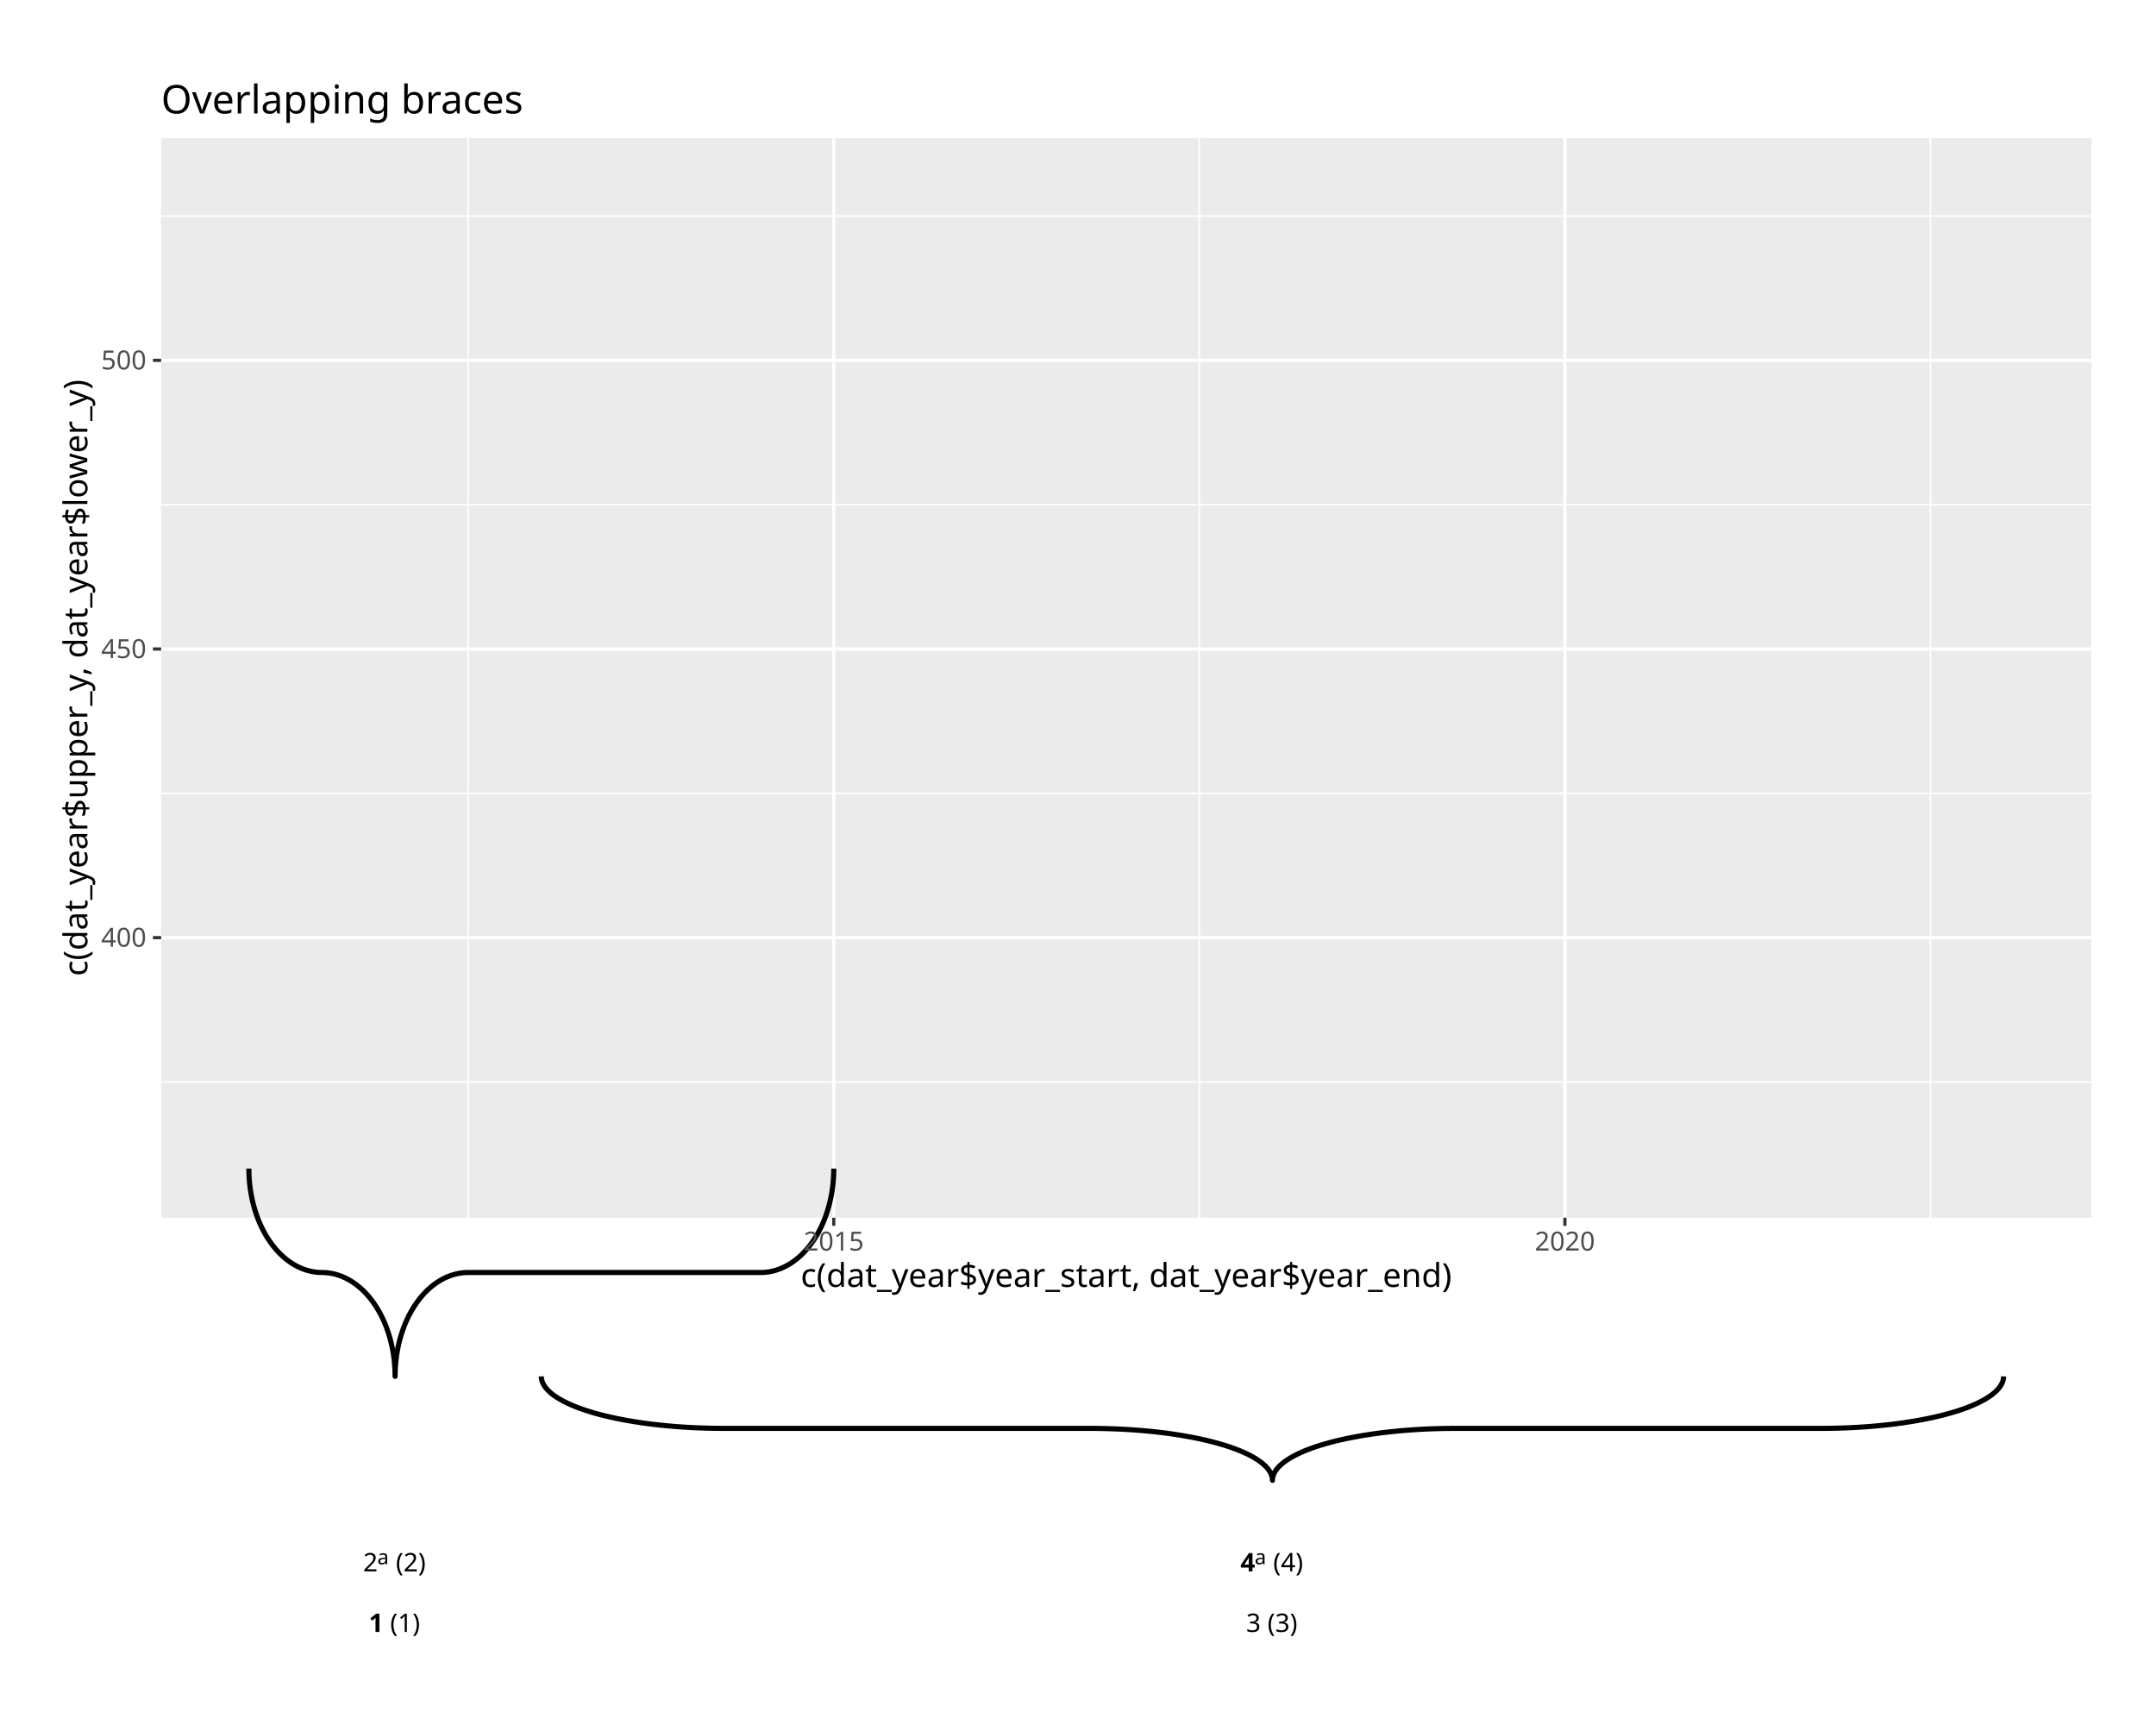
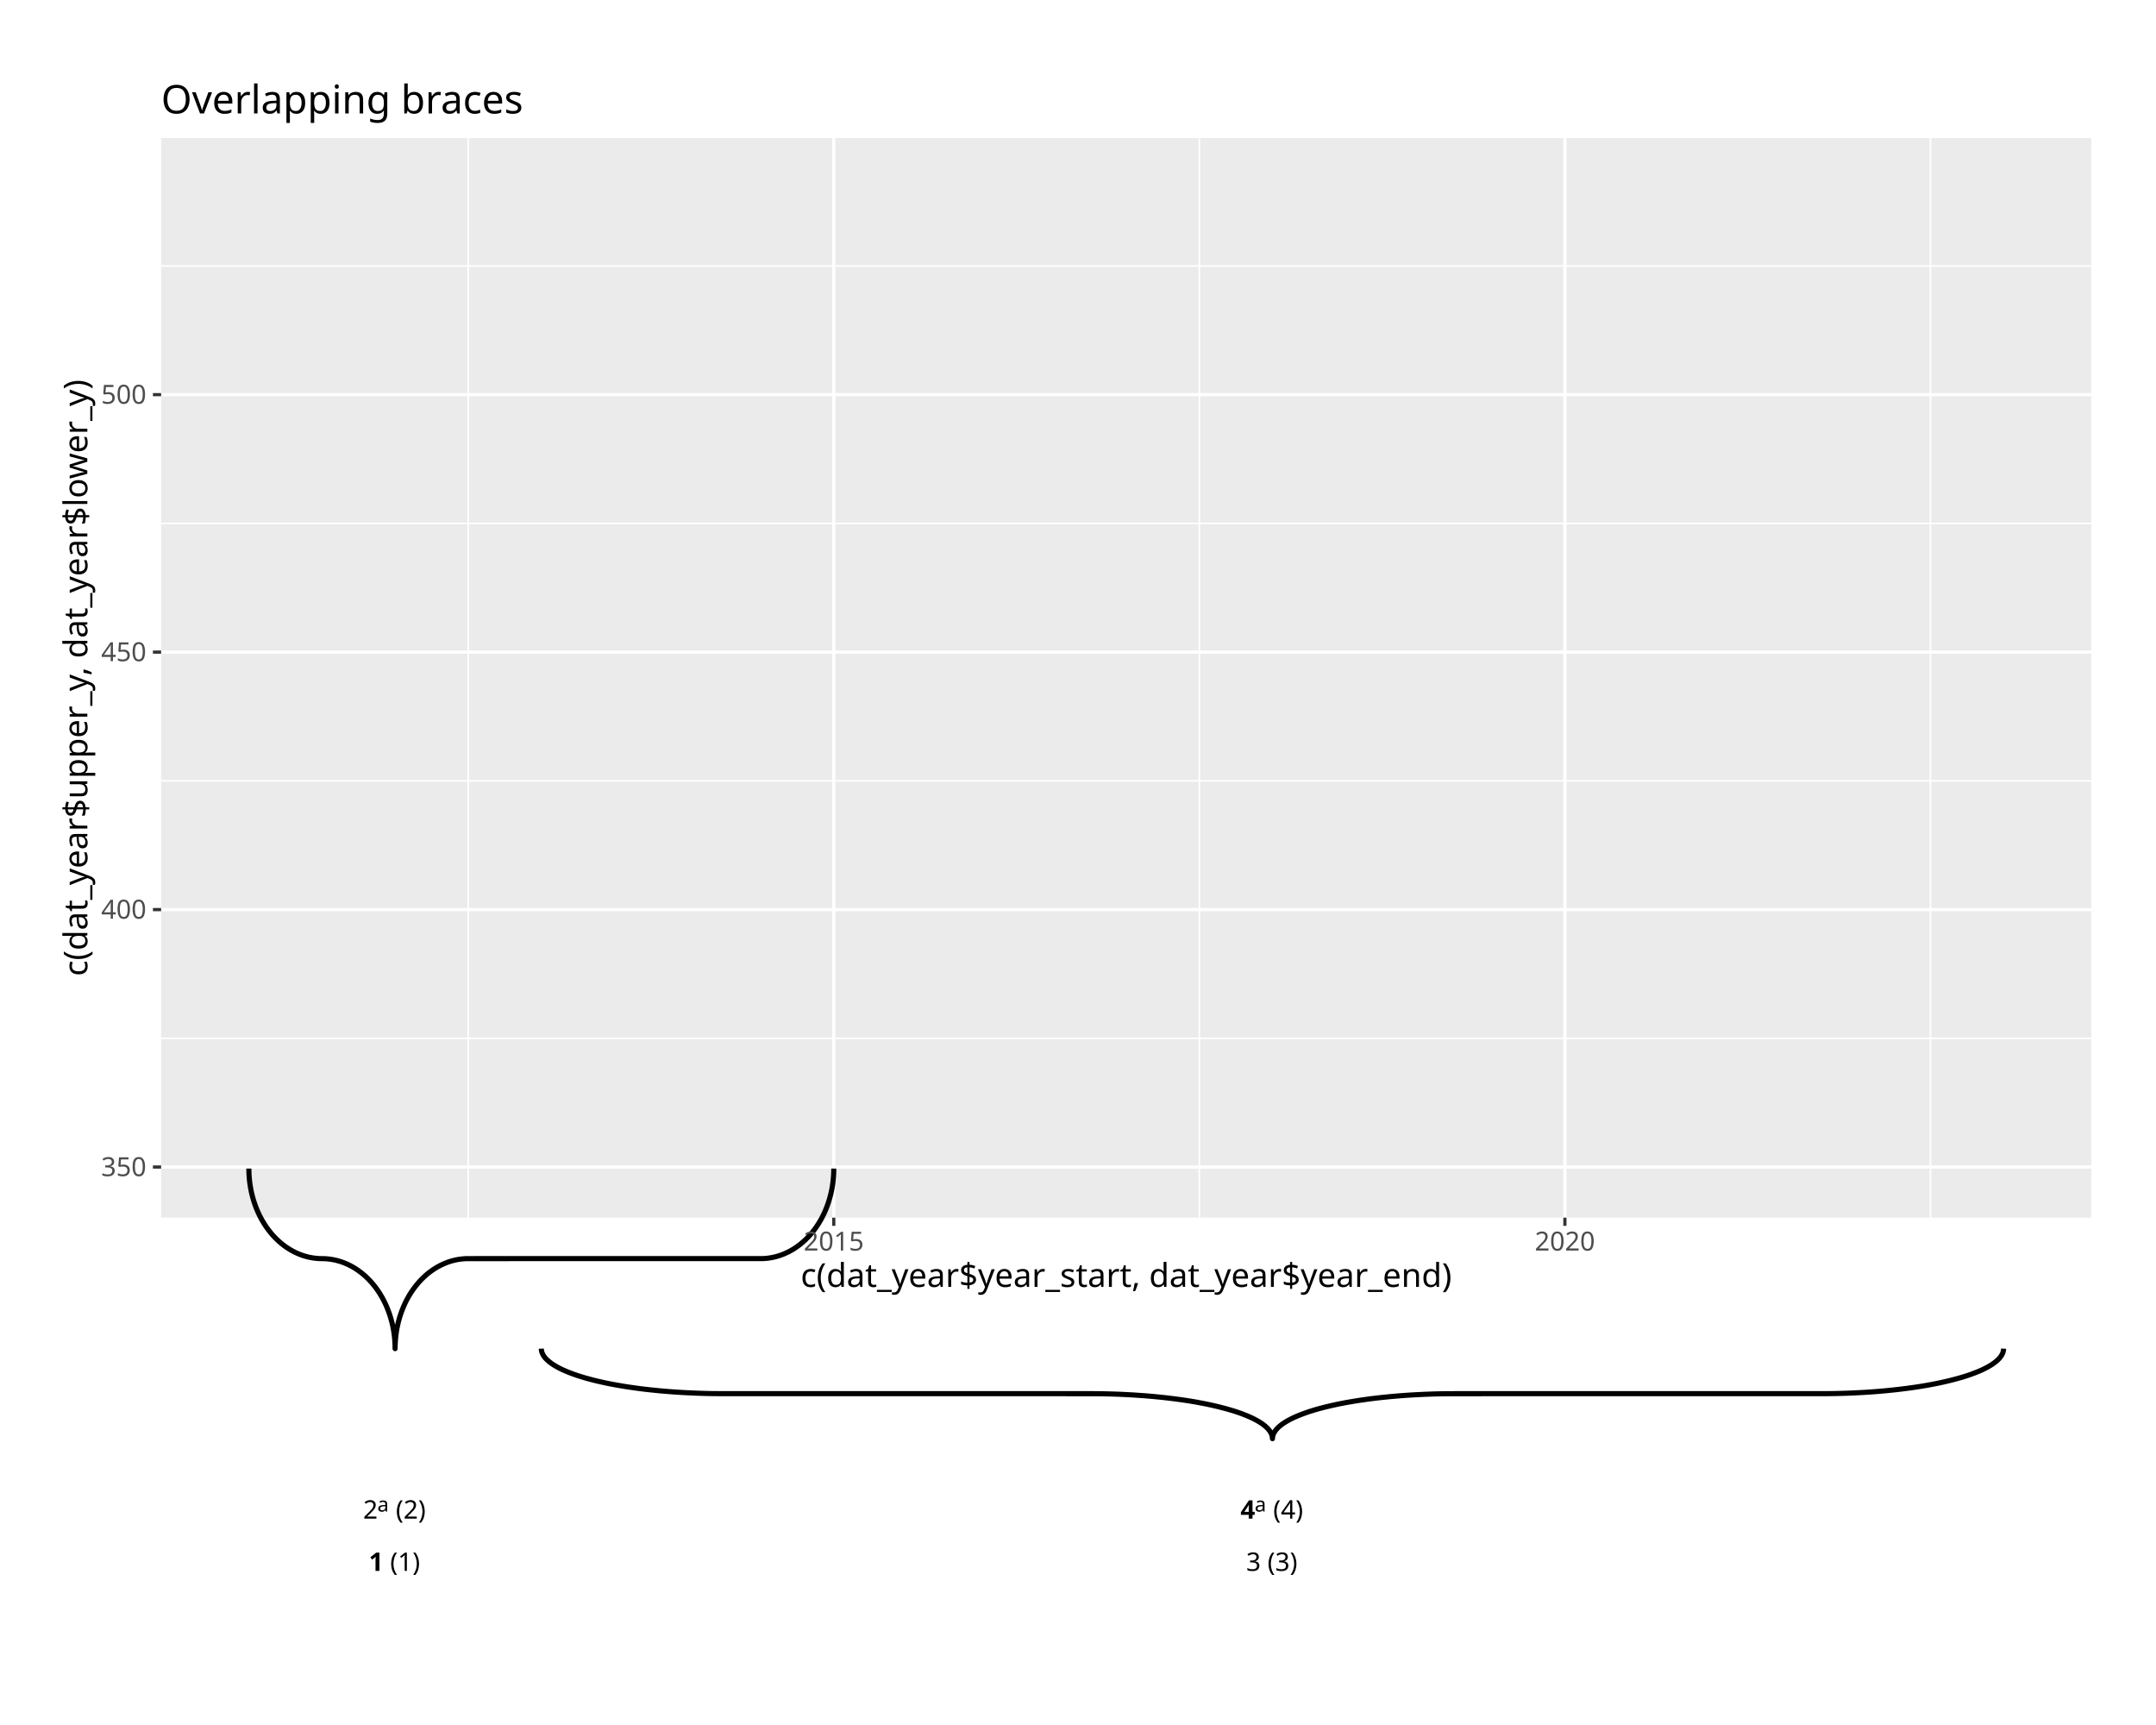
<svg xmlns="http://www.w3.org/2000/svg" class="svglite" data-engine-version="2.0" width="720.00pt" height="576.00pt" viewBox="0 0 720.00 576.00">
  <defs>
    <style type="text/css">
    .svglite line, .svglite polyline, .svglite polygon, .svglite path, .svglite rect, .svglite circle {
      fill: none;
      stroke: #000000;
      stroke-linecap: round;
      stroke-linejoin: round;
      stroke-miterlimit: 10.00;
    }
  </style>
  </defs>
  <rect width="100%" height="100%" style="stroke: none; fill: #FFFFFF;" />
  <defs>
    <clipPath id="cpMC4wMHw3MjAuMDB8MC4wMHw1NzYuMDA=">
      <rect x="0.00" y="0.00" width="720.00" height="576.00" />
    </clipPath>
  </defs>
  <g clip-path="url(#cpMC4wMHw3MjAuMDB8MC4wMHw1NzYuMDA=)">
    <rect x="-0" y="0.00" width="720.00" height="576.00" style="stroke-width: 1.07; stroke: #FFFFFF; fill: #FFFFFF;" />
    <rect x="53.81" y="46.10" width="644.59" height="360.49" style="stroke-width: 1.07; stroke: none; fill: #EBEBEB;" />
-     <polyline points="53.81,361.29 698.40,361.29 " style="stroke-width: 0.53; stroke: #FFFFFF; stroke-linecap: butt;" />
-     <polyline points="53.81,264.90 698.40,264.90 " style="stroke-width: 0.53; stroke: #FFFFFF; stroke-linecap: butt;" />
-     <polyline points="53.81,168.52 698.40,168.52 " style="stroke-width: 0.53; stroke: #FFFFFF; stroke-linecap: butt;" />
-     <polyline points="53.81,72.13 698.40,72.13 " style="stroke-width: 0.53; stroke: #FFFFFF; stroke-linecap: butt;" />
+     <polyline points="53.81,346.71 698.40,346.71 " style="stroke-width: 0.53; stroke: #FFFFFF; stroke-linecap: butt;" />
+     <polyline points="53.81,260.74 698.40,260.74 " style="stroke-width: 0.53; stroke: #FFFFFF; stroke-linecap: butt;" />
+     <polyline points="53.81,174.77 698.40,174.77 " style="stroke-width: 0.53; stroke: #FFFFFF; stroke-linecap: butt;" />
+     <polyline points="53.81,88.80 698.40,88.80 " style="stroke-width: 0.53; stroke: #FFFFFF; stroke-linecap: butt;" />
    <polyline points="156.36,406.59 156.36,46.10 " style="stroke-width: 0.53; stroke: #FFFFFF; stroke-linecap: butt;" />
    <polyline points="400.52,406.59 400.52,46.10 " style="stroke-width: 0.53; stroke: #FFFFFF; stroke-linecap: butt;" />
    <polyline points="644.68,406.59 644.68,46.10 " style="stroke-width: 0.53; stroke: #FFFFFF; stroke-linecap: butt;" />
-     <polyline points="53.81,313.10 698.40,313.10 " style="stroke-width: 1.07; stroke: #FFFFFF; stroke-linecap: butt;" />
-     <polyline points="53.81,216.71 698.40,216.71 " style="stroke-width: 1.07; stroke: #FFFFFF; stroke-linecap: butt;" />
-     <polyline points="53.81,120.32 698.40,120.32 " style="stroke-width: 1.07; stroke: #FFFFFF; stroke-linecap: butt;" />
+     <polyline points="53.81,389.69 698.40,389.69 " style="stroke-width: 1.07; stroke: #FFFFFF; stroke-linecap: butt;" />
+     <polyline points="53.81,303.72 698.40,303.72 " style="stroke-width: 1.07; stroke: #FFFFFF; stroke-linecap: butt;" />
+     <polyline points="53.81,217.75 698.40,217.75 " style="stroke-width: 1.07; stroke: #FFFFFF; stroke-linecap: butt;" />
+     <polyline points="53.81,131.78 698.40,131.78 " style="stroke-width: 1.07; stroke: #FFFFFF; stroke-linecap: butt;" />
    <polyline points="278.44,406.59 278.44,46.10 " style="stroke-width: 1.07; stroke: #FFFFFF; stroke-linecap: butt;" />
    <polyline points="522.60,406.59 522.60,46.10 " style="stroke-width: 1.07; stroke: #FFFFFF; stroke-linecap: butt;" />
-     <polyline points="83.11,390.21 83.11,390.75 83.14,391.85 83.18,392.94 83.26,394.03 83.35,395.12 83.48,396.20 83.62,397.28 83.79,398.35 83.98,399.41 84.20,400.46 84.44,401.50 84.70,402.53 84.99,403.55 85.29,404.55 85.62,405.54 85.97,406.52 86.35,407.48 86.74,408.42 87.16,409.34 87.59,410.25 88.05,411.13 88.52,411.99 89.01,412.84 89.53,413.65 90.06,414.45 90.60,415.22 91.17,415.97 91.75,416.69 92.34,417.38 92.96,418.05 93.58,418.69 94.22,419.30 94.87,419.88 95.54,420.44 96.22,420.96 96.91,421.45 97.61,421.91 98.31,422.34 99.03,422.74 99.76,423.10 100.49,423.44 101.24,423.73 101.98,424.00 102.74,424.23 103.50,424.43 104.26,424.59 105.02,424.72 105.79,424.82 106.56,424.88 107.33,424.90 108.10,424.92 108.87,424.96 109.64,425.04 110.41,425.15 111.17,425.29 111.93,425.48 112.69,425.69 113.44,425.94 114.18,426.22 114.92,426.54 115.65,426.89 116.38,427.27 117.09,427.68 117.79,428.12 118.49,428.60 119.17,429.11 119.84,429.65 120.50,430.21 121.15,430.81 121.78,431.44 122.40,432.09 123.00,432.77 123.59,433.48 124.17,434.21 124.72,434.97 125.26,435.76 125.78,436.56 126.28,437.39 126.77,438.25 127.23,439.12 127.68,440.01 128.10,440.93 128.51,441.86 128.89,442.81 129.25,443.78 129.59,444.76 129.91,445.76 130.21,446.77 130.48,447.79 130.73,448.83 130.96,449.88 131.17,450.93 131.35,452.00 131.50,453.07 131.64,454.15 131.75,455.23 131.83,456.32 131.89,457.42 131.93,458.51 131.94,459.60 131.94,459.60 131.94,459.06 131.97,457.96 132.02,456.87 132.09,455.78 132.19,454.69 132.31,453.61 132.45,452.53 132.62,451.46 132.82,450.40 133.03,449.35 133.27,448.31 133.53,447.28 133.82,446.26 134.13,445.26 134.46,444.27 134.81,443.29 135.18,442.33 135.57,441.39 135.99,440.47 136.42,439.57 136.88,438.68 137.35,437.82 137.85,436.98 138.36,436.16 138.89,435.36 139.44,434.59 140.00,433.84 140.58,433.12 141.18,432.43 141.79,431.76 142.41,431.12 143.05,430.51 143.71,429.93 144.37,429.37 145.05,428.85 145.74,428.36 146.44,427.90 147.15,427.47 147.87,427.07 148.59,426.71 149.33,426.37 150.07,426.08 150.82,425.81 151.57,425.58 152.33,425.38 153.09,425.22 153.86,425.09 154.62,424.99 155.39,424.93 156.16,424.91 254.60,424.90 255.37,424.85 256.14,424.77 256.91,424.66 257.67,424.52 258.43,424.34 259.19,424.12 259.94,423.87 260.68,423.59 261.42,423.27 262.15,422.93 262.87,422.54 263.59,422.13 264.29,421.69 264.99,421.21 265.67,420.70 266.34,420.16 267.00,419.60 267.65,419.00 268.28,418.37 268.90,417.72 269.50,417.04 270.09,416.33 270.66,415.60 271.22,414.84 271.76,414.06 272.28,413.25 272.78,412.42 273.27,411.56 273.73,410.69 274.18,409.80 274.60,408.88 275.01,407.95 275.39,407.00 275.75,406.03 276.09,405.05 276.41,404.05 276.71,403.04 276.98,402.02 277.23,400.98 277.46,399.93 277.66,398.88 277.85,397.81 278.00,396.74 278.14,395.66 278.24,394.58 278.33,393.49 278.39,392.40 278.43,391.30 278.44,390.21 278.44,390.21 " style="stroke-width: 1.71; stroke-linecap: butt;" />
-     <polyline points="180.77,459.60 180.78,459.88 180.84,460.43 180.96,460.97 181.15,461.52 181.39,462.06 181.69,462.60 182.05,463.14 182.48,463.68 182.96,464.21 183.50,464.73 184.10,465.25 184.75,465.77 185.47,466.28 186.24,466.78 187.06,467.27 187.94,467.76 188.87,468.24 189.86,468.71 190.89,469.17 191.98,469.62 193.12,470.07 194.31,470.50 195.54,470.92 196.82,471.33 198.14,471.73 199.51,472.11 200.92,472.49 202.37,472.85 203.86,473.19 205.39,473.53 206.96,473.85 208.56,474.15 210.19,474.44 211.85,474.72 213.55,474.98 215.27,475.23 217.02,475.46 218.79,475.67 220.59,475.87 222.40,476.05 224.24,476.22 226.09,476.37 227.96,476.50 229.85,476.62 231.74,476.72 233.65,476.80 235.56,476.86 237.48,476.91 239.41,476.94 241.33,476.95 365.34,476.96 367.27,476.98 369.19,477.02 371.11,477.08 373.02,477.15 374.92,477.24 376.81,477.35 378.68,477.47 380.55,477.61 382.39,477.77 384.22,477.94 386.03,478.13 387.81,478.34 389.57,478.56 391.31,478.80 393.02,479.06 394.69,479.32 396.34,479.61 397.96,479.91 399.54,480.22 401.09,480.55 402.60,480.89 404.07,481.24 405.50,481.61 406.89,481.99 408.23,482.38 409.54,482.78 410.79,483.20 412.00,483.63 413.17,484.06 414.28,484.51 415.34,484.97 416.35,485.43 417.31,485.91 418.22,486.39 419.07,486.88 419.87,487.38 420.61,487.89 421.29,488.40 421.92,488.92 422.49,489.44 423.00,489.97 423.45,490.50 423.84,491.04 424.18,491.58 424.45,492.12 424.66,492.66 424.82,493.21 424.91,493.76 424.94,494.30 424.94,494.30 424.94,494.03 425.01,493.48 425.13,492.94 425.31,492.39 425.55,491.85 425.86,491.31 426.22,490.77 426.64,490.23 427.12,489.70 427.66,489.18 428.26,488.66 428.92,488.14 429.63,487.63 430.40,487.13 431.22,486.64 432.10,486.15 433.03,485.67 434.02,485.20 435.06,484.74 436.15,484.28 437.28,483.84 438.47,483.41 439.70,482.99 440.98,482.58 442.31,482.18 443.68,481.80 445.09,481.42 446.54,481.06 448.03,480.72 449.56,480.38 451.12,480.06 452.72,479.76 454.35,479.46 456.02,479.19 457.71,478.93 459.43,478.68 461.18,478.45 462.95,478.24 464.75,478.04 466.57,477.86 468.40,477.69 470.26,477.54 472.13,477.41 474.01,477.29 475.91,477.19 477.81,477.11 479.73,477.05 481.65,477.00 483.57,476.97 485.50,476.96 609.50,476.95 611.43,476.93 613.35,476.89 615.27,476.83 617.18,476.76 619.08,476.67 620.97,476.56 622.85,476.44 624.71,476.30 626.56,476.14 628.38,475.96 630.19,475.77 631.97,475.57 633.74,475.35 635.47,475.11 637.18,474.85 638.86,474.58 640.51,474.30 642.12,474.00 643.70,473.69 645.25,473.36 646.76,473.02 648.23,472.67 649.66,472.30 651.05,471.92 652.40,471.53 653.70,471.13 654.96,470.71 656.17,470.28 657.33,469.85 658.44,469.40 659.50,468.94 660.52,468.48 661.48,468.00 662.38,467.52 663.23,467.03 664.03,466.53 664.77,466.02 665.46,465.51 666.08,464.99 666.65,464.47 667.16,463.94 667.62,463.41 668.01,462.87 668.34,462.33 668.61,461.79 668.83,461.25 668.98,460.70 669.07,460.15 669.10,459.60 669.10,459.60 " style="stroke-width: 1.71; stroke-linecap: butt;" />
-     <text x="123.17" y="544.93" style="font-size: 8.54px; font-weight: bold; font-family: sans;" textLength="4.75px" lengthAdjust="spacingAndGlyphs">1</text>
-     <text x="130.28" y="544.93" style="font-size: 8.54px; font-family: sans;" textLength="10.43px" lengthAdjust="spacingAndGlyphs">(1)</text>
-     <text x="121.27" y="524.70" style="font-size: 8.54px; font-family: sans;" textLength="4.75px" lengthAdjust="spacingAndGlyphs">2</text>
-     <text x="126.01" y="522.35" style="font-size: 6.83px; font-family: sans;" textLength="3.80px" lengthAdjust="spacingAndGlyphs">a</text>
-     <text x="132.18" y="524.70" style="font-size: 8.54px; font-family: sans;" textLength="10.43px" lengthAdjust="spacingAndGlyphs">(2)</text>
-     <text x="416.16" y="544.93" style="font-size: 8.54px; font-family: sans;" textLength="4.75px" lengthAdjust="spacingAndGlyphs">3</text>
-     <text x="423.28" y="544.93" style="font-size: 8.54px; font-family: sans;" textLength="10.43px" lengthAdjust="spacingAndGlyphs">(3)</text>
-     <text x="414.26" y="524.70" style="font-size: 8.54px; font-weight: bold; font-family: sans;" textLength="4.75px" lengthAdjust="spacingAndGlyphs">4</text>
-     <text x="419.01" y="522.35" style="font-size: 6.83px; font-family: sans;" textLength="3.80px" lengthAdjust="spacingAndGlyphs">a</text>
-     <text x="425.18" y="524.70" style="font-size: 8.54px; font-family: sans;" textLength="10.43px" lengthAdjust="spacingAndGlyphs">(4)</text>
-     <text x="48.88" y="316.12" text-anchor="end" style="font-size: 8.80px; fill: #4D4D4D; font-family: sans;" textLength="14.68px" lengthAdjust="spacingAndGlyphs">400</text>
-     <text x="48.88" y="219.74" text-anchor="end" style="font-size: 8.80px; fill: #4D4D4D; font-family: sans;" textLength="14.68px" lengthAdjust="spacingAndGlyphs">450</text>
-     <text x="48.88" y="123.35" text-anchor="end" style="font-size: 8.80px; fill: #4D4D4D; font-family: sans;" textLength="14.68px" lengthAdjust="spacingAndGlyphs">500</text>
-     <polyline points="51.07,313.10 53.81,313.10 " style="stroke-width: 1.07; stroke: #333333; stroke-linecap: butt;" />
-     <polyline points="51.07,216.71 53.81,216.71 " style="stroke-width: 1.07; stroke: #333333; stroke-linecap: butt;" />
-     <polyline points="51.07,120.32 53.81,120.32 " style="stroke-width: 1.07; stroke: #333333; stroke-linecap: butt;" />
+     <polyline points="83.11,390.21 83.11,390.68 83.14,391.63 83.18,392.58 83.26,393.52 83.35,394.46 83.48,395.40 83.62,396.33 83.79,397.26 83.98,398.18 84.20,399.09 84.44,399.99 84.70,400.88 84.99,401.77 85.29,402.64 85.62,403.49 85.97,404.34 86.35,405.17 86.74,405.99 87.16,406.79 87.59,407.57 88.05,408.33 88.52,409.08 89.01,409.81 89.53,410.52 90.06,411.21 90.60,411.88 91.17,412.53 91.75,413.15 92.34,413.75 92.96,414.33 93.58,414.89 94.22,415.42 94.87,415.92 95.54,416.40 96.22,416.85 96.91,417.28 97.61,417.68 98.31,418.05 99.03,418.39 99.76,418.71 100.49,419.00 101.24,419.26 101.98,419.49 102.74,419.69 103.50,419.86 104.26,420.00 105.02,420.11 105.79,420.19 106.56,420.25 107.33,420.27 108.10,420.28 108.87,420.32 109.64,420.38 110.41,420.48 111.17,420.61 111.93,420.76 112.69,420.95 113.44,421.17 114.18,421.41 114.92,421.68 115.65,421.98 116.38,422.31 117.09,422.67 117.79,423.06 118.49,423.47 119.17,423.91 119.84,424.38 120.50,424.87 121.15,425.39 121.78,425.93 122.40,426.49 123.00,427.08 123.59,427.70 124.17,428.33 124.72,428.99 125.26,429.67 125.78,430.37 126.28,431.09 126.77,431.83 127.23,432.59 127.68,433.36 128.10,434.15 128.51,434.96 128.89,435.78 129.25,436.62 129.59,437.47 129.91,438.34 130.21,439.21 130.48,440.10 130.73,441.00 130.96,441.90 131.17,442.82 131.35,443.74 131.50,444.67 131.64,445.61 131.75,446.55 131.83,447.49 131.89,448.44 131.93,449.38 131.94,450.33 131.94,450.33 131.94,449.86 131.97,448.91 132.02,447.96 132.09,447.02 132.19,446.08 132.31,445.14 132.45,444.21 132.62,443.28 132.82,442.36 133.03,441.45 133.27,440.55 133.53,439.66 133.82,438.77 134.13,437.90 134.46,437.05 134.81,436.20 135.18,435.37 135.57,434.55 135.99,433.75 136.42,432.97 136.88,432.20 137.35,431.46 137.85,430.73 138.36,430.02 138.89,429.33 139.44,428.66 140.00,428.01 140.58,427.39 141.18,426.79 141.79,426.21 142.41,425.65 143.05,425.12 143.71,424.62 144.37,424.14 145.05,423.69 145.74,423.26 146.44,422.86 147.15,422.49 147.87,422.15 148.59,421.83 149.33,421.54 150.07,421.28 150.82,421.05 151.57,420.85 152.33,420.68 153.09,420.54 153.86,420.43 154.62,420.35 155.39,420.29 156.16,420.27 254.60,420.26 255.37,420.22 256.14,420.16 256.91,420.06 257.67,419.93 258.43,419.78 259.19,419.59 259.94,419.37 260.68,419.13 261.42,418.86 262.15,418.55 262.87,418.22 263.59,417.87 264.29,417.48 264.99,417.07 265.67,416.63 266.34,416.16 267.00,415.67 267.65,415.15 268.28,414.61 268.90,414.05 269.50,413.45 270.09,412.84 270.66,412.21 271.22,411.55 271.76,410.87 272.28,410.17 272.78,409.45 273.27,408.71 273.73,407.95 274.18,407.18 274.60,406.39 275.01,405.58 275.39,404.76 275.75,403.92 276.09,403.07 276.41,402.20 276.71,401.33 276.98,400.44 277.23,399.54 277.46,398.63 277.66,397.72 277.85,396.80 278.00,395.87 278.14,394.93 278.24,393.99 278.33,393.05 278.39,392.10 278.43,391.16 278.44,390.21 278.44,390.21 " style="stroke-width: 1.71; stroke-linecap: butt;" />
+     <polyline points="180.77,450.33 180.78,450.57 180.84,451.04 180.96,451.52 181.15,451.99 181.39,452.46 181.69,452.93 182.05,453.40 182.48,453.86 182.96,454.32 183.50,454.77 184.10,455.23 184.75,455.67 185.47,456.11 186.24,456.55 187.06,456.98 187.94,457.40 188.87,457.81 189.86,458.22 190.89,458.62 191.98,459.01 193.12,459.40 194.31,459.77 195.54,460.14 196.82,460.49 198.14,460.84 199.51,461.17 200.92,461.49 202.37,461.81 203.86,462.11 205.39,462.40 206.96,462.67 208.56,462.94 210.19,463.19 211.85,463.43 213.55,463.66 215.27,463.87 217.02,464.07 218.79,464.25 220.59,464.43 222.40,464.58 224.24,464.73 226.09,464.86 227.96,464.97 229.85,465.07 231.74,465.16 233.65,465.23 235.56,465.29 237.48,465.33 239.41,465.35 241.33,465.36 365.34,465.37 367.27,465.39 369.19,465.42 371.11,465.47 373.02,465.53 374.92,465.61 376.81,465.71 378.68,465.81 380.55,465.94 382.39,466.07 384.22,466.22 386.03,466.39 387.81,466.57 389.57,466.76 391.31,466.97 393.02,467.19 394.69,467.42 396.34,467.66 397.96,467.92 399.54,468.19 401.09,468.48 402.60,468.77 404.07,469.08 405.50,469.40 406.89,469.73 408.23,470.07 409.54,470.42 410.79,470.78 412.00,471.14 413.17,471.52 414.28,471.91 415.34,472.31 416.35,472.71 417.31,473.12 418.22,473.54 419.07,473.97 419.87,474.40 420.61,474.84 421.29,475.28 421.92,475.73 422.49,476.18 423.00,476.64 423.45,477.10 423.84,477.57 424.18,478.03 424.45,478.50 424.66,478.98 424.82,479.45 424.91,479.92 424.94,480.40 424.94,480.40 424.94,480.16 425.01,479.69 425.13,479.21 425.31,478.74 425.55,478.27 425.86,477.80 426.22,477.33 426.64,476.87 427.12,476.41 427.66,475.96 428.26,475.50 428.92,475.06 429.63,474.62 430.40,474.18 431.22,473.75 432.10,473.33 433.03,472.92 434.02,472.51 435.06,472.11 436.15,471.72 437.28,471.33 438.47,470.96 439.70,470.59 440.98,470.24 442.31,469.89 443.68,469.56 445.09,469.24 446.54,468.92 448.03,468.62 449.56,468.33 451.12,468.06 452.72,467.79 454.35,467.54 456.02,467.30 457.71,467.07 459.43,466.86 461.18,466.66 462.95,466.48 464.75,466.30 466.57,466.15 468.40,466.00 470.26,465.87 472.13,465.76 474.01,465.66 475.91,465.57 477.81,465.50 479.73,465.44 481.65,465.40 483.57,465.38 485.50,465.37 609.50,465.36 611.43,465.34 613.35,465.31 615.27,465.26 617.18,465.20 619.08,465.12 620.97,465.02 622.85,464.92 624.71,464.80 626.56,464.66 628.38,464.51 630.19,464.34 631.97,464.16 633.74,463.97 635.47,463.76 637.18,463.54 638.86,463.31 640.51,463.07 642.12,462.81 643.70,462.54 645.25,462.25 646.76,461.96 648.23,461.65 649.66,461.33 651.05,461.00 652.40,460.66 653.70,460.31 654.96,459.96 656.17,459.59 657.33,459.21 658.44,458.82 659.50,458.42 660.52,458.02 661.48,457.61 662.38,457.19 663.23,456.76 664.03,456.33 664.77,455.89 665.46,455.45 666.08,455.00 666.65,454.55 667.16,454.09 667.62,453.63 668.01,453.16 668.34,452.70 668.61,452.23 668.83,451.75 668.98,451.28 669.07,450.81 669.10,450.33 669.10,450.33 " style="stroke-width: 1.71; stroke-linecap: butt;" />
+     <text x="123.17" y="524.54" style="font-size: 8.54px; font-weight: bold; font-family: sans;" textLength="4.75px" lengthAdjust="spacingAndGlyphs">1</text>
+     <text x="130.28" y="524.54" style="font-size: 8.54px; font-family: sans;" textLength="10.43px" lengthAdjust="spacingAndGlyphs">(1)</text>
+     <text x="121.27" y="507.09" style="font-size: 8.54px; font-family: sans;" textLength="4.75px" lengthAdjust="spacingAndGlyphs">2</text>
+     <text x="126.01" y="504.74" style="font-size: 6.83px; font-family: sans;" textLength="3.80px" lengthAdjust="spacingAndGlyphs">a</text>
+     <text x="132.18" y="507.09" style="font-size: 8.54px; font-family: sans;" textLength="10.43px" lengthAdjust="spacingAndGlyphs">(2)</text>
+     <text x="416.16" y="524.54" style="font-size: 8.54px; font-family: sans;" textLength="4.75px" lengthAdjust="spacingAndGlyphs">3</text>
+     <text x="423.28" y="524.54" style="font-size: 8.54px; font-family: sans;" textLength="10.43px" lengthAdjust="spacingAndGlyphs">(3)</text>
+     <text x="414.26" y="507.09" style="font-size: 8.54px; font-weight: bold; font-family: sans;" textLength="4.75px" lengthAdjust="spacingAndGlyphs">4</text>
+     <text x="419.01" y="504.74" style="font-size: 6.83px; font-family: sans;" textLength="3.80px" lengthAdjust="spacingAndGlyphs">a</text>
+     <text x="425.18" y="507.09" style="font-size: 8.54px; font-family: sans;" textLength="10.43px" lengthAdjust="spacingAndGlyphs">(4)</text>
+     <text x="48.88" y="392.72" text-anchor="end" style="font-size: 8.80px; fill: #4D4D4D; font-family: sans;" textLength="14.68px" lengthAdjust="spacingAndGlyphs">350</text>
+     <text x="48.88" y="306.75" text-anchor="end" style="font-size: 8.80px; fill: #4D4D4D; font-family: sans;" textLength="14.68px" lengthAdjust="spacingAndGlyphs">400</text>
+     <text x="48.88" y="220.78" text-anchor="end" style="font-size: 8.80px; fill: #4D4D4D; font-family: sans;" textLength="14.68px" lengthAdjust="spacingAndGlyphs">450</text>
+     <text x="48.88" y="134.81" text-anchor="end" style="font-size: 8.80px; fill: #4D4D4D; font-family: sans;" textLength="14.68px" lengthAdjust="spacingAndGlyphs">500</text>
+     <polyline points="51.07,389.69 53.81,389.69 " style="stroke-width: 1.07; stroke: #333333; stroke-linecap: butt;" />
+     <polyline points="51.07,303.72 53.81,303.72 " style="stroke-width: 1.07; stroke: #333333; stroke-linecap: butt;" />
+     <polyline points="51.07,217.75 53.81,217.75 " style="stroke-width: 1.07; stroke: #333333; stroke-linecap: butt;" />
+     <polyline points="51.07,131.78 53.81,131.78 " style="stroke-width: 1.07; stroke: #333333; stroke-linecap: butt;" />
    <polyline points="278.44,409.33 278.44,406.59 " style="stroke-width: 1.07; stroke: #333333; stroke-linecap: butt;" />
    <polyline points="522.60,409.33 522.60,406.59 " style="stroke-width: 1.07; stroke: #333333; stroke-linecap: butt;" />
    <text x="278.44" y="417.58" text-anchor="middle" style="font-size: 8.80px; fill: #4D4D4D; font-family: sans;" textLength="19.58px" lengthAdjust="spacingAndGlyphs">2015</text>
    <text x="522.60" y="417.58" text-anchor="middle" style="font-size: 8.80px; fill: #4D4D4D; font-family: sans;" textLength="19.58px" lengthAdjust="spacingAndGlyphs">2020</text>
    <text x="376.10" y="429.72" text-anchor="middle" style="font-size: 11.00px; font-family: sans;" textLength="211.60px" lengthAdjust="spacingAndGlyphs">c(dat_year$year_start, dat_year$year_end)</text>
    <text transform="translate(29.17,226.35) rotate(-90)" text-anchor="middle" style="font-size: 11.00px; font-family: sans;" textLength="194.48px" lengthAdjust="spacingAndGlyphs">c(dat_year$upper_y, dat_year$lower_y)</text>
    <text x="53.81" y="37.88" style="font-size: 13.20px; font-family: sans;" textLength="114.48px" lengthAdjust="spacingAndGlyphs">Overlapping braces</text>
  </g>
</svg>
